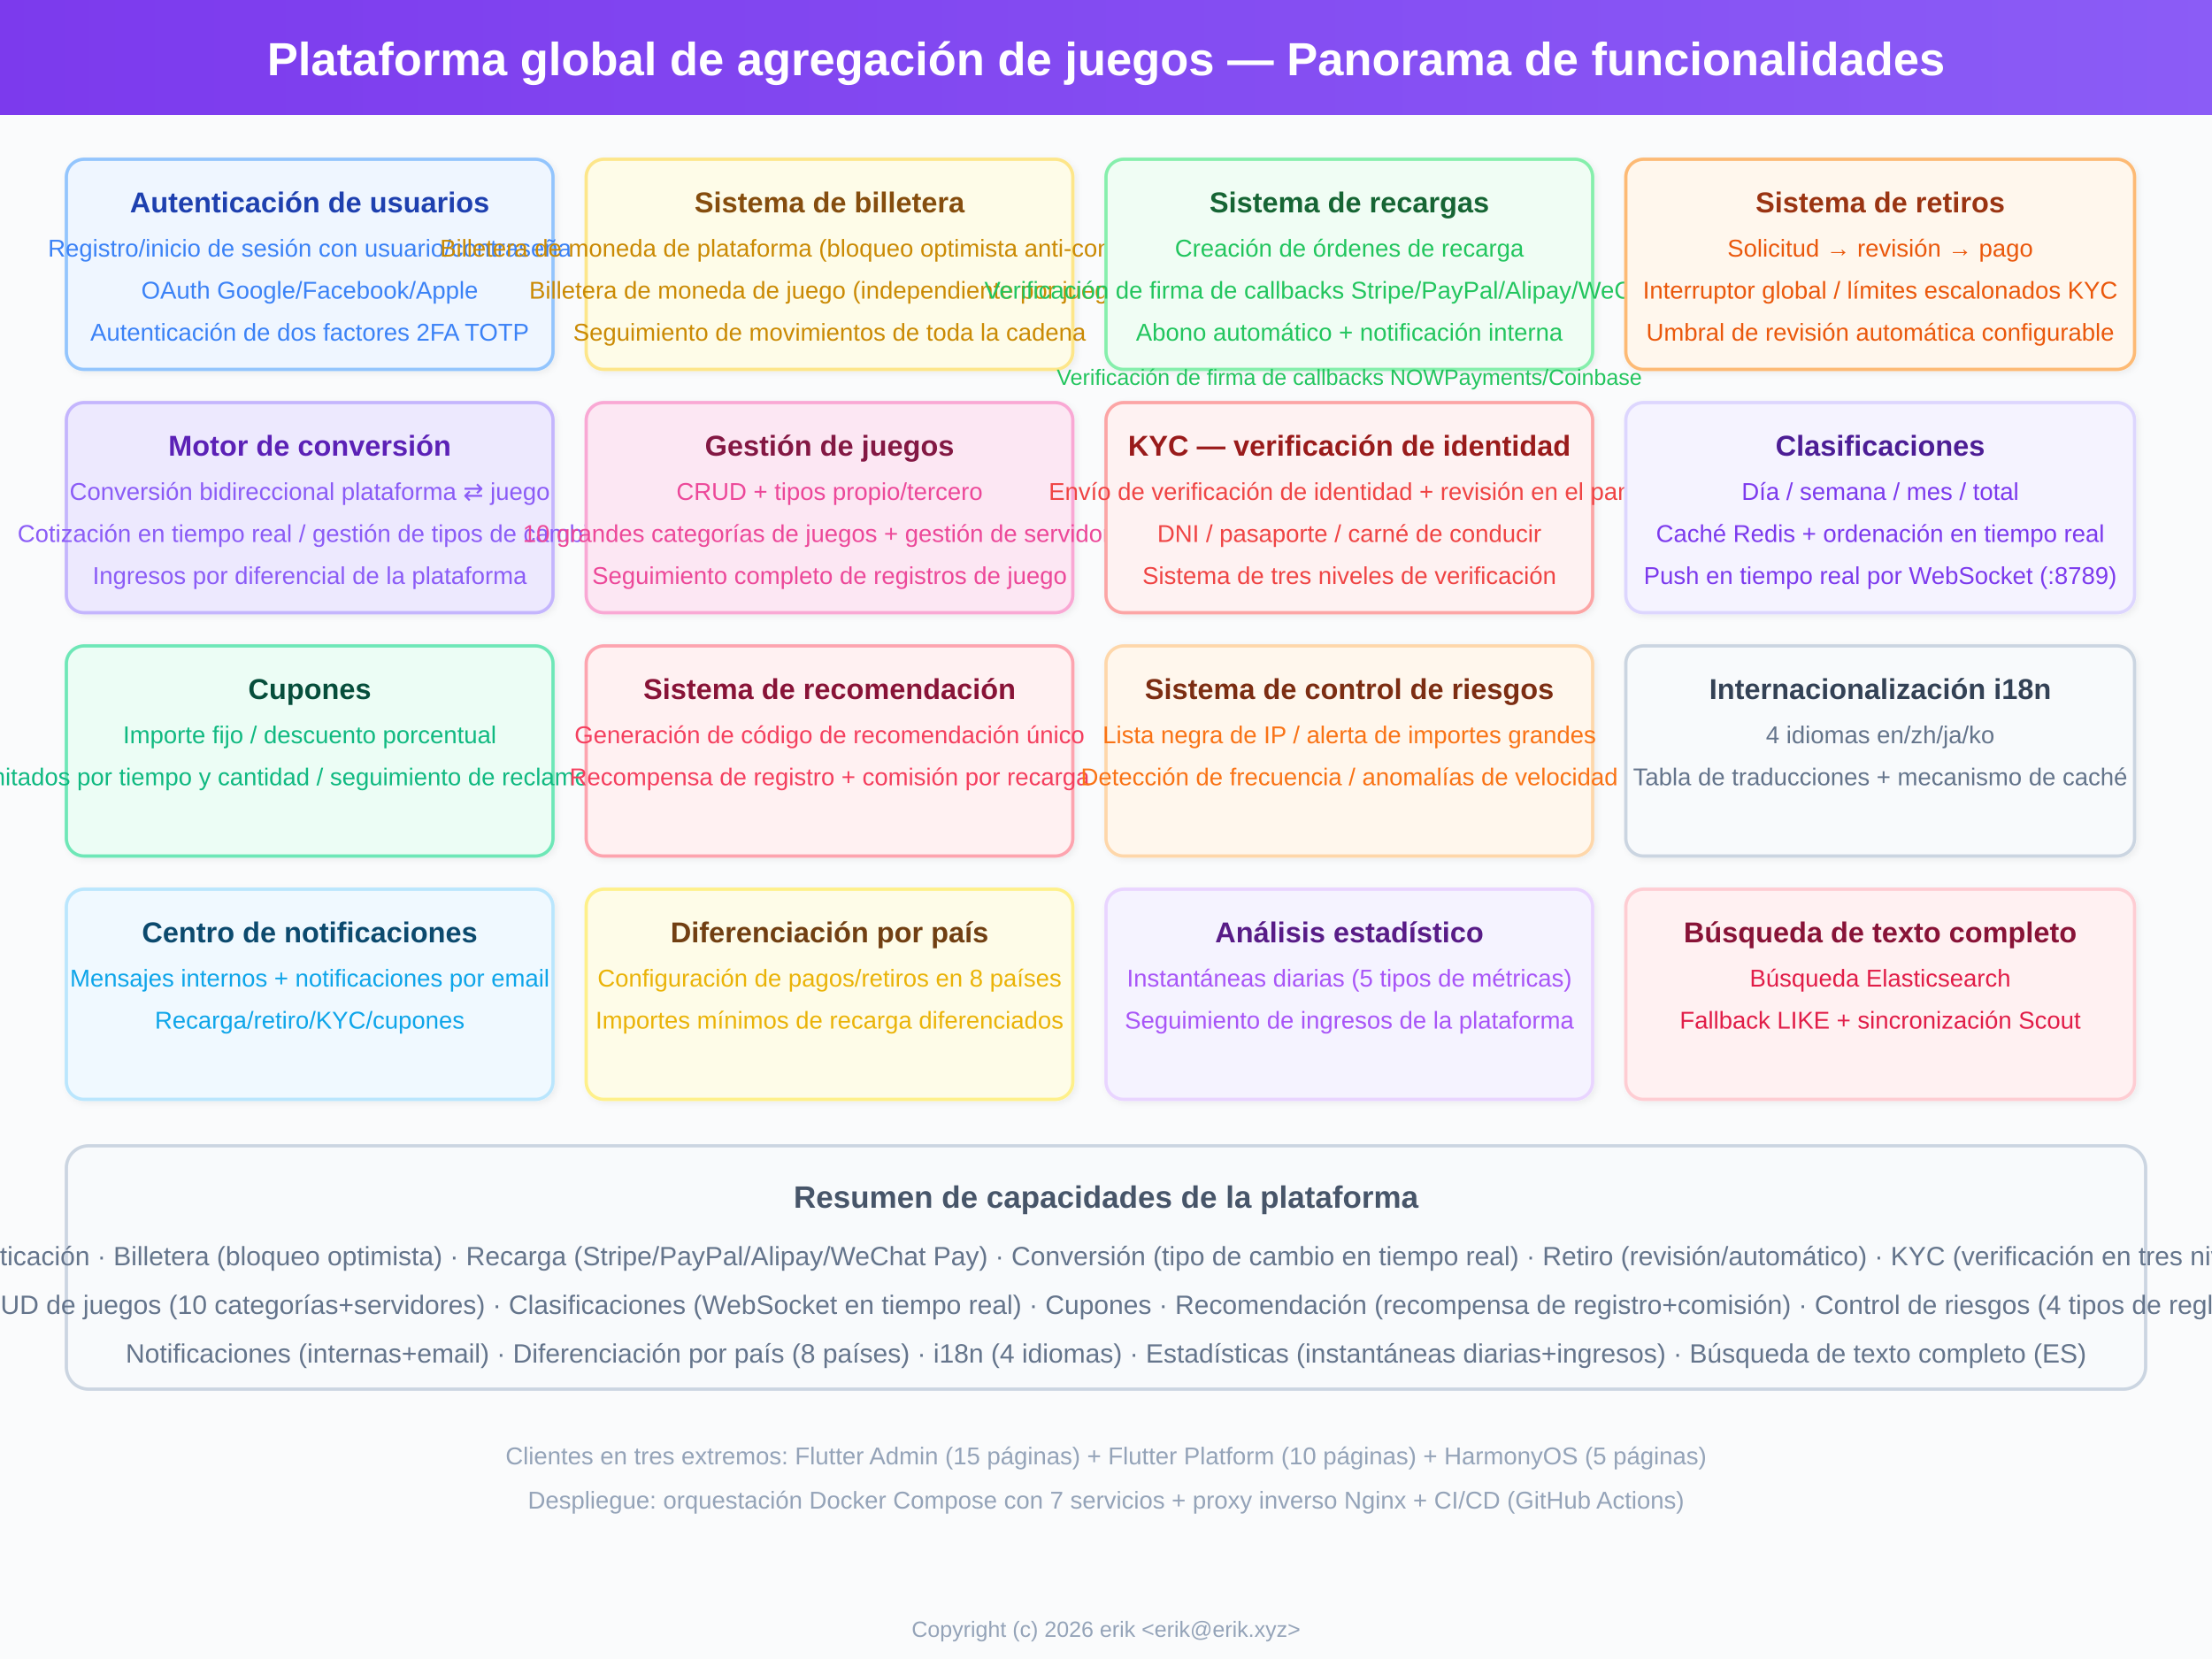
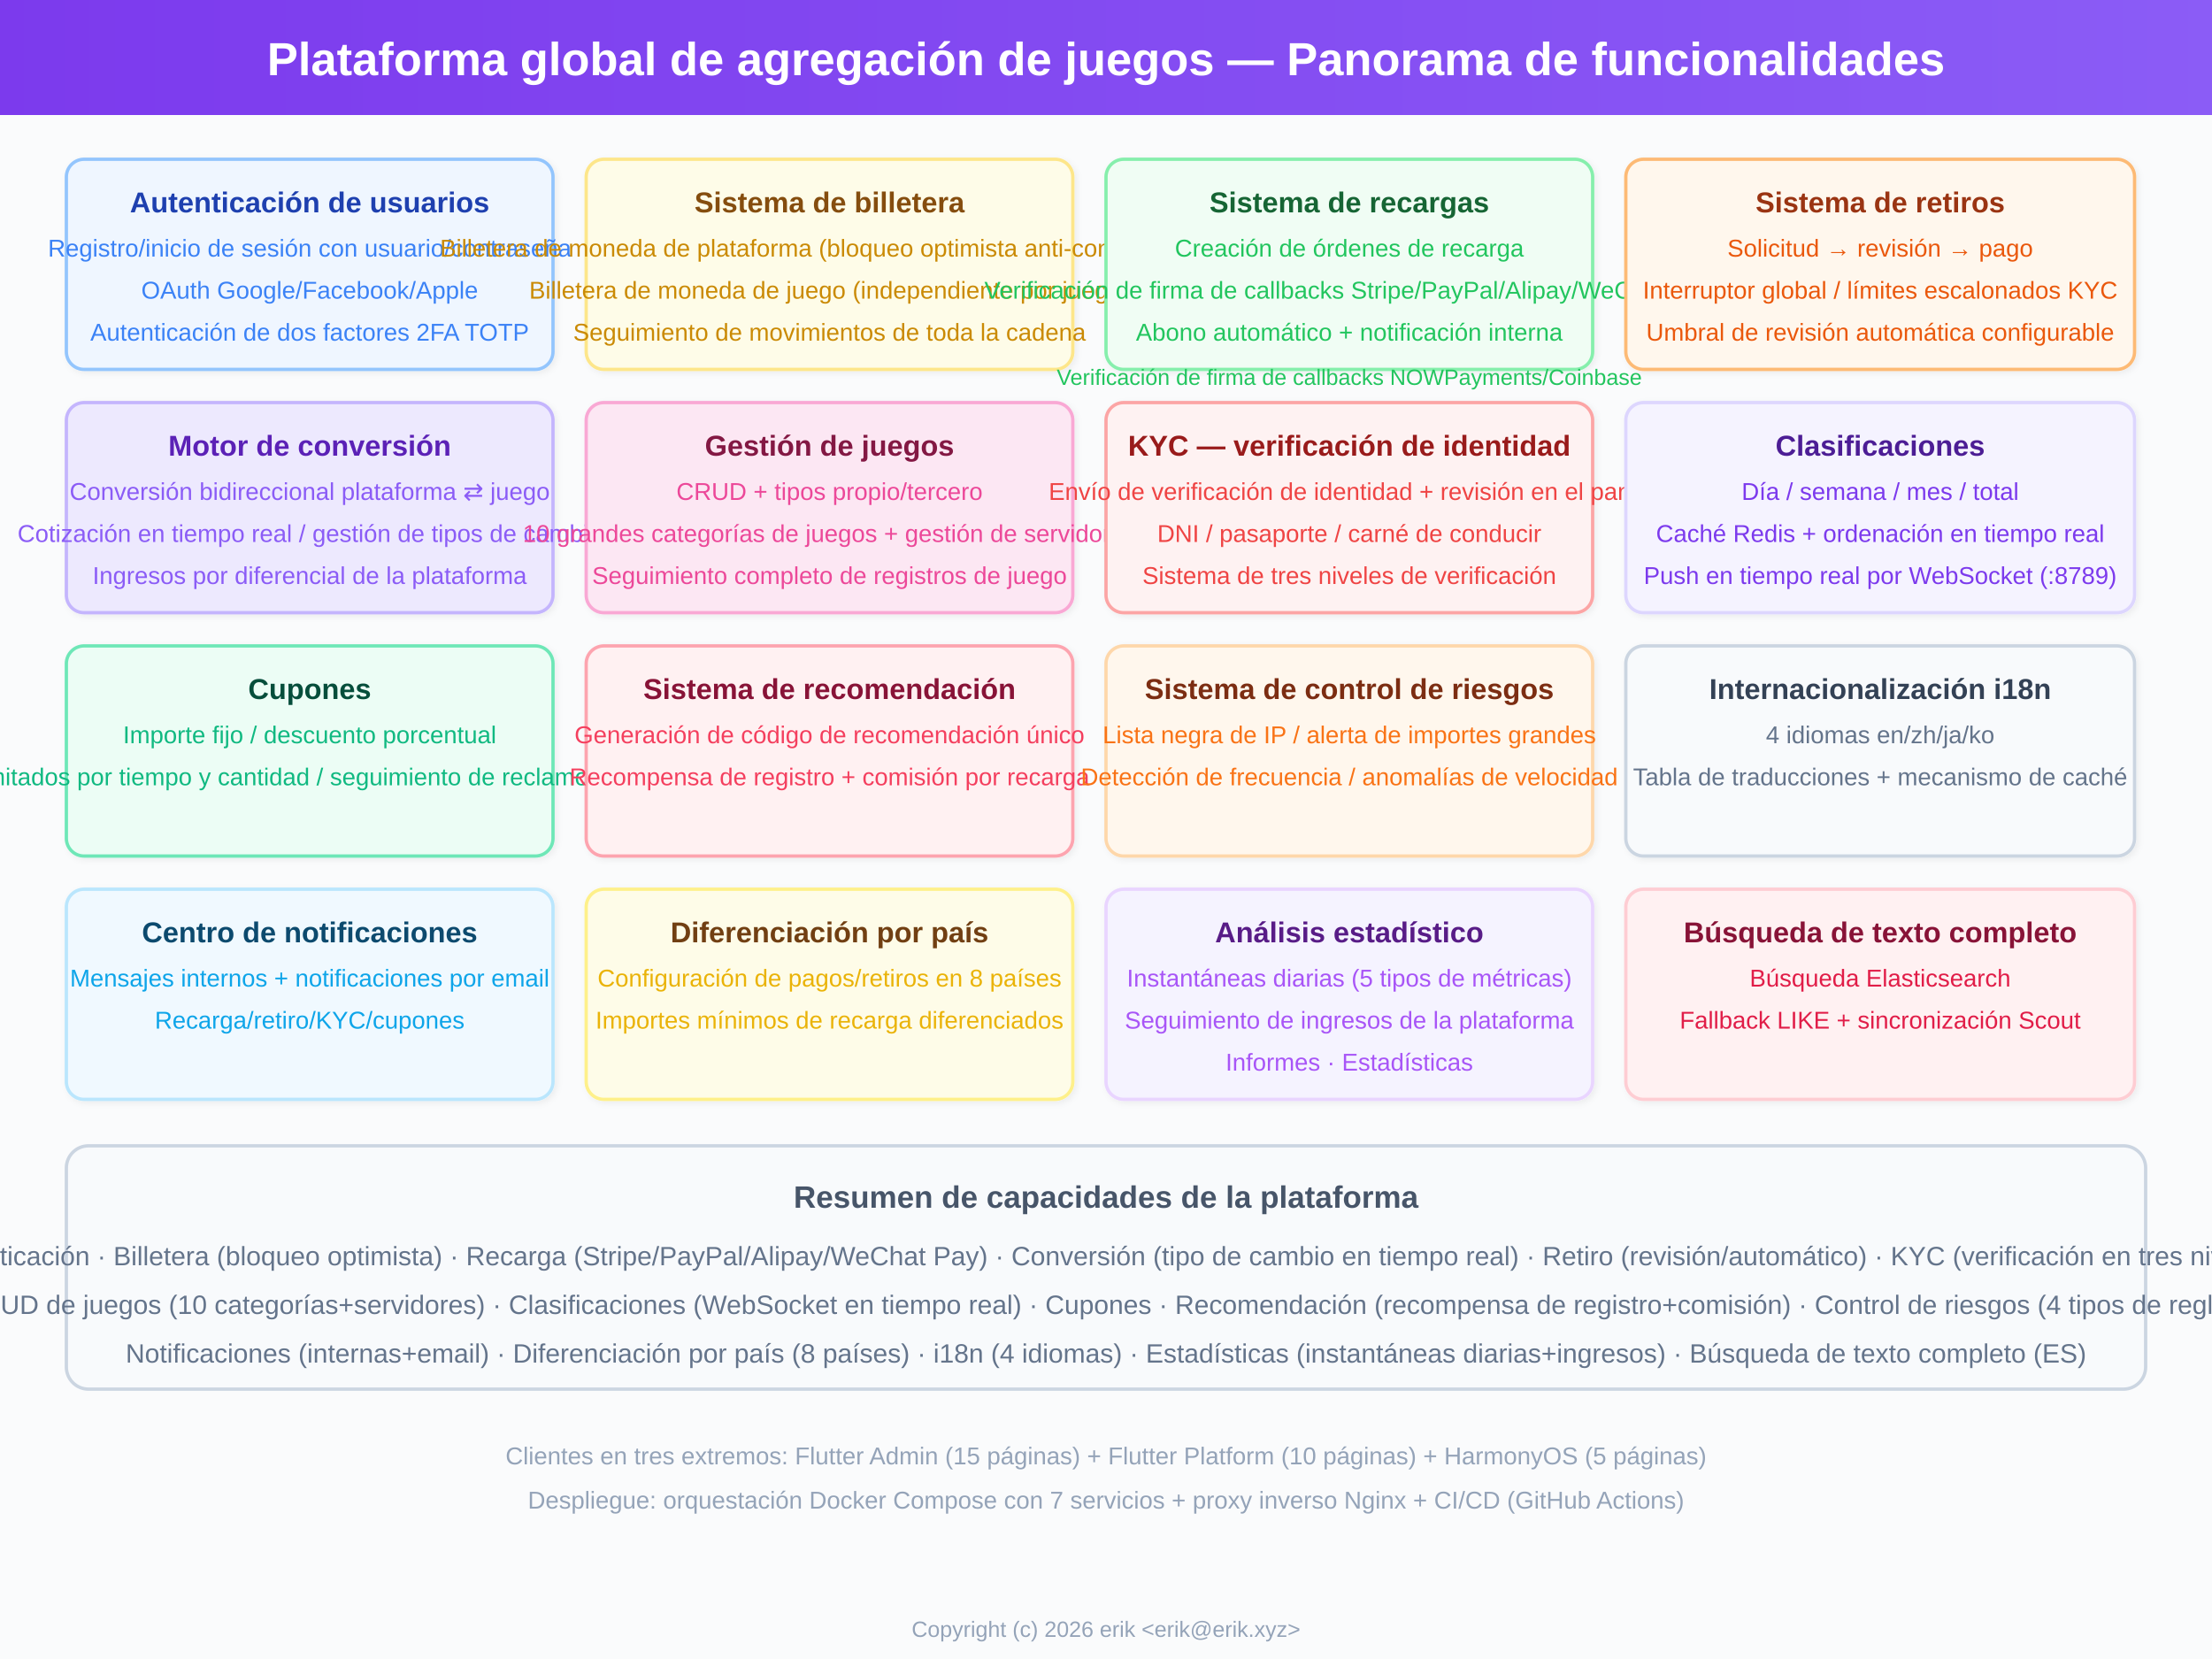
<svg xmlns="http://www.w3.org/2000/svg" viewBox="0 0 1000 750" font-family="Arial, 'Noto Sans SC', 'Noto Sans', sans-serif">
  <defs>
    <linearGradient id="hd" x1="0" y1="0" x2="1" y2="0">
      <stop offset="0%" stop-color="#7c3aed" />
      <stop offset="100%" stop-color="#8b5cf6" />
    </linearGradient>
    <filter id="sh">
      <feDropShadow dx="1" dy="1" stdDeviation="1.5" flood-opacity=".06" />
    </filter>
  </defs>
  <rect width="1000" height="750" fill="#fafbfc" />
  <rect x="0" y="0" width="1000" height="52" fill="url(#hd)" />
  <text x="500" y="34" text-anchor="middle" fill="#fff" font-size="21" font-weight="bold">Plataforma global de agregación de juegos — Panorama de funcionalidades</text>
  <rect x="30" y="72" width="220" height="95" rx="8" fill="#eff6ff" stroke="#93c5fd" stroke-width="1.5" filter="url(#sh)" />
  <text x="140" y="96" text-anchor="middle" fill="#1e40af" font-size="13" font-weight="bold">Autenticación de usuarios</text>
  <text x="140" y="116" text-anchor="middle" fill="#3b82f6" font-size="11">Registro/inicio de sesión con usuario/contraseña</text>
  <text x="140" y="135" text-anchor="middle" fill="#3b82f6" font-size="11">OAuth Google/Facebook/Apple</text>
  <text x="140" y="154" text-anchor="middle" fill="#3b82f6" font-size="11">Autenticación de dos factores 2FA TOTP</text>
  <rect x="265" y="72" width="220" height="95" rx="8" fill="#fefce8" stroke="#fde68a" stroke-width="1.5" filter="url(#sh)" />
  <text x="375" y="96" text-anchor="middle" fill="#854d0e" font-size="13" font-weight="bold">Sistema de billetera</text>
  <text x="375" y="116" text-anchor="middle" fill="#ca8a04" font-size="11">Billetera de moneda de plataforma (bloqueo optimista anti-concurrencia)</text>
  <text x="375" y="135" text-anchor="middle" fill="#ca8a04" font-size="11">Billetera de moneda de juego (independiente por juego)</text>
  <text x="375" y="154" text-anchor="middle" fill="#ca8a04" font-size="11">Seguimiento de movimientos de toda la cadena</text>
  <rect x="500" y="72" width="220" height="95" rx="8" fill="#f0fdf4" stroke="#86efac" stroke-width="1.5" filter="url(#sh)" />
  <text x="610" y="96" text-anchor="middle" fill="#166534" font-size="13" font-weight="bold">Sistema de recargas</text>
  <text x="610" y="116" text-anchor="middle" fill="#22c55e" font-size="11">Creación de órdenes de recarga</text>
  <text x="610" y="135" text-anchor="middle" fill="#22c55e" font-size="11">Verificación de firma de callbacks Stripe/PayPal/Alipay/WeChat Pay</text>
  <text x="610" y="174" text-anchor="middle" fill="#22c55e" font-size="10">Verificación de firma de callbacks NOWPayments/Coinbase</text>
  <text x="610" y="154" text-anchor="middle" fill="#22c55e" font-size="11">Abono automático + notificación interna</text>
  <rect x="735" y="72" width="230" height="95" rx="8" fill="#fff7ed" stroke="#fdba74" stroke-width="1.5" filter="url(#sh)" />
  <text x="850" y="96" text-anchor="middle" fill="#9a3412" font-size="13" font-weight="bold">Sistema de retiros</text>
  <text x="850" y="116" text-anchor="middle" fill="#ea580c" font-size="11">Solicitud → revisión → pago</text>
  <text x="850" y="135" text-anchor="middle" fill="#ea580c" font-size="11">Interruptor global / límites escalonados KYC</text>
  <text x="850" y="154" text-anchor="middle" fill="#ea580c" font-size="11">Umbral de revisión automática configurable</text>
  <rect x="30" y="182" width="220" height="95" rx="8" fill="#ede9fe" stroke="#c4b5fd" stroke-width="1.5" filter="url(#sh)" />
  <text x="140" y="206" text-anchor="middle" fill="#5b21b6" font-size="13" font-weight="bold">Motor de conversión</text>
  <text x="140" y="226" text-anchor="middle" fill="#8b5cf6" font-size="11">Conversión bidireccional plataforma ⇄ juego</text>
  <text x="140" y="245" text-anchor="middle" fill="#8b5cf6" font-size="11">Cotización en tiempo real / gestión de tipos de cambio</text>
  <text x="140" y="264" text-anchor="middle" fill="#8b5cf6" font-size="11">Ingresos por diferencial de la plataforma</text>
  <rect x="265" y="182" width="220" height="95" rx="8" fill="#fce7f3" stroke="#f9a8d4" stroke-width="1.5" filter="url(#sh)" />
  <text x="375" y="206" text-anchor="middle" fill="#831843" font-size="13" font-weight="bold">Gestión de juegos</text>
  <text x="375" y="226" text-anchor="middle" fill="#ec4899" font-size="11">CRUD + tipos propio/tercero</text>
  <text x="375" y="245" text-anchor="middle" fill="#ec4899" font-size="11">10 grandes categorías de juegos + gestión de servidores</text>
  <text x="375" y="264" text-anchor="middle" fill="#ec4899" font-size="11">Seguimiento completo de registros de juego</text>
  <rect x="500" y="182" width="220" height="95" rx="8" fill="#fef2f2" stroke="#fca5a5" stroke-width="1.5" filter="url(#sh)" />
  <text x="610" y="206" text-anchor="middle" fill="#991b1b" font-size="13" font-weight="bold">KYC — verificación de identidad</text>
  <text x="610" y="226" text-anchor="middle" fill="#ef4444" font-size="11">Envío de verificación de identidad + revisión en el panel</text>
  <text x="610" y="245" text-anchor="middle" fill="#ef4444" font-size="11">DNI / pasaporte / carné de conducir</text>
  <text x="610" y="264" text-anchor="middle" fill="#ef4444" font-size="11">Sistema de tres niveles de verificación</text>
  <rect x="735" y="182" width="230" height="95" rx="8" fill="#f5f3ff" stroke="#ddd6fe" stroke-width="1.5" filter="url(#sh)" />
  <text x="850" y="206" text-anchor="middle" fill="#4c1d95" font-size="13" font-weight="bold">Clasificaciones</text>
  <text x="850" y="226" text-anchor="middle" fill="#7c3aed" font-size="11">Día / semana / mes / total</text>
  <text x="850" y="245" text-anchor="middle" fill="#7c3aed" font-size="11">Caché Redis + ordenación en tiempo real</text>
  <text x="850" y="264" text-anchor="middle" fill="#7c3aed" font-size="11">Push en tiempo real por WebSocket (:8789)</text>
  <rect x="30" y="292" width="220" height="95" rx="8" fill="#ecfdf5" stroke="#6ee7b7" stroke-width="1.5" filter="url(#sh)" />
  <text x="140" y="316" text-anchor="middle" fill="#064e3b" font-size="13" font-weight="bold">Cupones</text>
  <text x="140" y="336" text-anchor="middle" fill="#10b981" font-size="11">Importe fijo / descuento porcentual</text>
  <text x="140" y="355" text-anchor="middle" fill="#10b981" font-size="11">Limitados por tiempo y cantidad / seguimiento de reclamo y uso</text>
  <rect x="265" y="292" width="220" height="95" rx="8" fill="#fff1f2" stroke="#fda4af" stroke-width="1.5" filter="url(#sh)" />
  <text x="375" y="316" text-anchor="middle" fill="#881337" font-size="13" font-weight="bold">Sistema de recomendación</text>
  <text x="375" y="336" text-anchor="middle" fill="#f43f5e" font-size="11">Generación de código de recomendación único</text>
  <text x="375" y="355" text-anchor="middle" fill="#f43f5e" font-size="11">Recompensa de registro + comisión por recarga</text>
  <rect x="500" y="292" width="220" height="95" rx="8" fill="#fff7ed" stroke="#fed7aa" stroke-width="1.5" filter="url(#sh)" />
  <text x="610" y="316" text-anchor="middle" fill="#7c2d12" font-size="13" font-weight="bold">Sistema de control de riesgos</text>
  <text x="610" y="336" text-anchor="middle" fill="#f97316" font-size="11">Lista negra de IP / alerta de importes grandes</text>
  <text x="610" y="355" text-anchor="middle" fill="#f97316" font-size="11">Detección de frecuencia / anomalías de velocidad</text>
  <rect x="735" y="292" width="230" height="95" rx="8" fill="#f8fafc" stroke="#cbd5e1" stroke-width="1.5" filter="url(#sh)" />
  <text x="850" y="316" text-anchor="middle" fill="#334155" font-size="13" font-weight="bold">Internacionalización i18n</text>
  <text x="850" y="336" text-anchor="middle" fill="#64748b" font-size="11">4 idiomas en/zh/ja/ko</text>
  <text x="850" y="355" text-anchor="middle" fill="#64748b" font-size="11">Tabla de traducciones + mecanismo de caché</text>
  <rect x="30" y="402" width="220" height="95" rx="8" fill="#f0f9ff" stroke="#bae6fd" stroke-width="1.5" filter="url(#sh)" />
  <text x="140" y="426" text-anchor="middle" fill="#0c4a6e" font-size="13" font-weight="bold">Centro de notificaciones</text>
  <text x="140" y="446" text-anchor="middle" fill="#0ea5e9" font-size="11">Mensajes internos + notificaciones por email</text>
  <text x="140" y="465" text-anchor="middle" fill="#0ea5e9" font-size="11">Recarga/retiro/KYC/cupones</text>
  <rect x="265" y="402" width="220" height="95" rx="8" fill="#fefce8" stroke="#fef08a" stroke-width="1.5" filter="url(#sh)" />
  <text x="375" y="426" text-anchor="middle" fill="#713f12" font-size="13" font-weight="bold">Diferenciación por país</text>
  <text x="375" y="446" text-anchor="middle" fill="#eab308" font-size="11">Configuración de pagos/retiros en 8 países</text>
  <text x="375" y="465" text-anchor="middle" fill="#eab308" font-size="11">Importes mínimos de recarga diferenciados</text>
  <rect x="500" y="402" width="220" height="95" rx="8" fill="#f5f3ff" stroke="#e9d5ff" stroke-width="1.5" filter="url(#sh)" />
  <text x="610" y="426" text-anchor="middle" fill="#581c87" font-size="13" font-weight="bold">Análisis estadístico</text>
  <text x="610" y="446" text-anchor="middle" fill="#a855f7" font-size="11">Instantáneas diarias (5 tipos de métricas)</text>
  <text x="610" y="465" text-anchor="middle" fill="#a855f7" font-size="11">Seguimiento de ingresos de la plataforma</text>
+   <text x="610" y="484" text-anchor="middle" fill="#a855f7" font-size="11">Informes · Estadísticas</text>
  <rect x="735" y="402" width="230" height="95" rx="8" fill="#fff1f2" stroke="#fecdd3" stroke-width="1.5" filter="url(#sh)" />
  <text x="850" y="426" text-anchor="middle" fill="#881337" font-size="13" font-weight="bold">Búsqueda de texto completo</text>
  <text x="850" y="446" text-anchor="middle" fill="#e11d48" font-size="11">Búsqueda Elasticsearch</text>
  <text x="850" y="465" text-anchor="middle" fill="#e11d48" font-size="11">Fallback LIKE + sincronización Scout</text>
  <rect x="30" y="518" width="940" height="110" rx="10" fill="#f8fafc" stroke="#cbd5e1" stroke-width="1.5" />
  <text x="500" y="546" text-anchor="middle" fill="#475569" font-size="14" font-weight="bold">Resumen de capacidades de la plataforma</text>
  <text x="500" y="572" text-anchor="middle" fill="#64748b" font-size="12">Autenticación · Billetera (bloqueo optimista) · Recarga (Stripe/PayPal/Alipay/WeChat Pay) · Conversión (tipo de cambio en tiempo real) · Retiro (revisión/automático) · KYC (verificación en tres niveles)</text>
  <text x="500" y="594" text-anchor="middle" fill="#64748b" font-size="12">CRUD de juegos (10 categorías+servidores) · Clasificaciones (WebSocket en tiempo real) · Cupones · Recomendación (recompensa de registro+comisión) · Control de riesgos (4 tipos de reglas)</text>
  <text x="500" y="616" text-anchor="middle" fill="#64748b" font-size="12">Notificaciones (internas+email) · Diferenciación por país (8 países) · i18n (4 idiomas) · Estadísticas (instantáneas diarias+ingresos) · Búsqueda de texto completo (ES)</text>
  <text x="500" y="662" text-anchor="middle" fill="#94a3b8" font-size="11">Clientes en tres extremos: Flutter Admin (15 páginas) + Flutter Platform (10 páginas) + HarmonyOS (5 páginas)</text>
  <text x="500" y="682" text-anchor="middle" fill="#94a3b8" font-size="11">Despliegue: orquestación Docker Compose con 7 servicios + proxy inverso Nginx + CI/CD (GitHub Actions)</text>
  <text x="500" y="740" text-anchor="middle" fill="#94a3b8" font-size="10">Copyright (c) 2026 erik &lt;erik@erik.xyz&gt;</text>
</svg>
